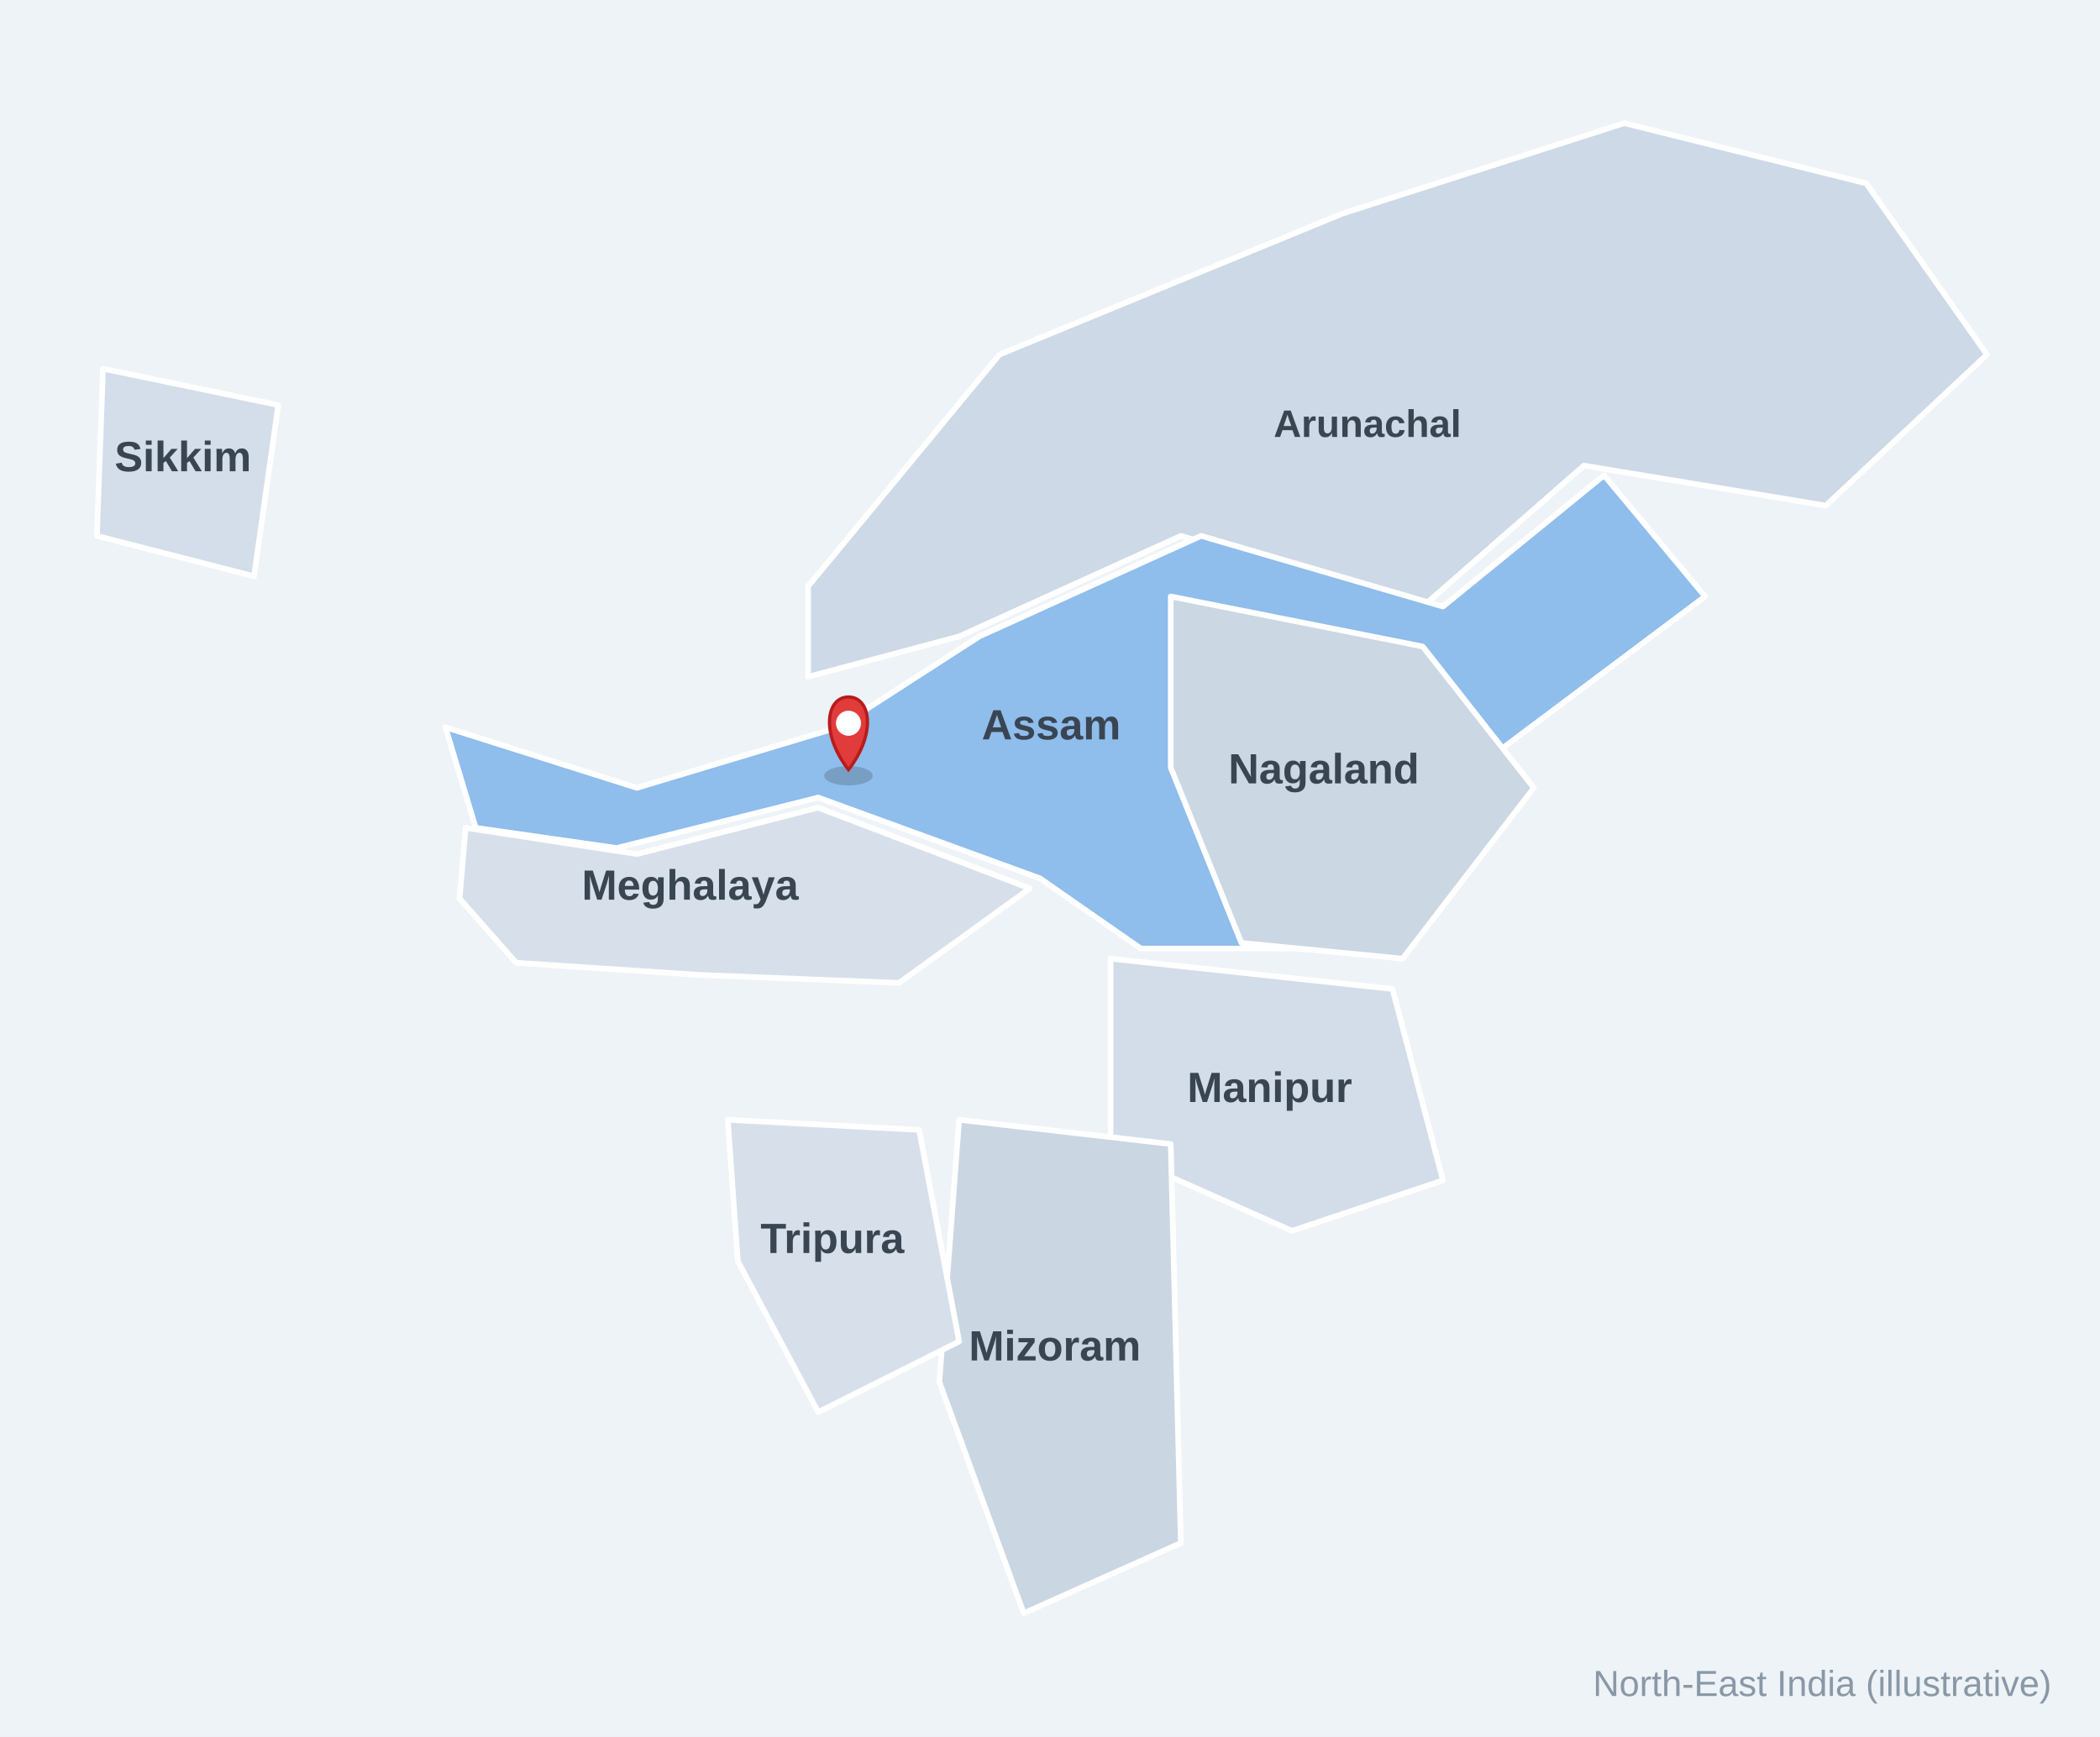
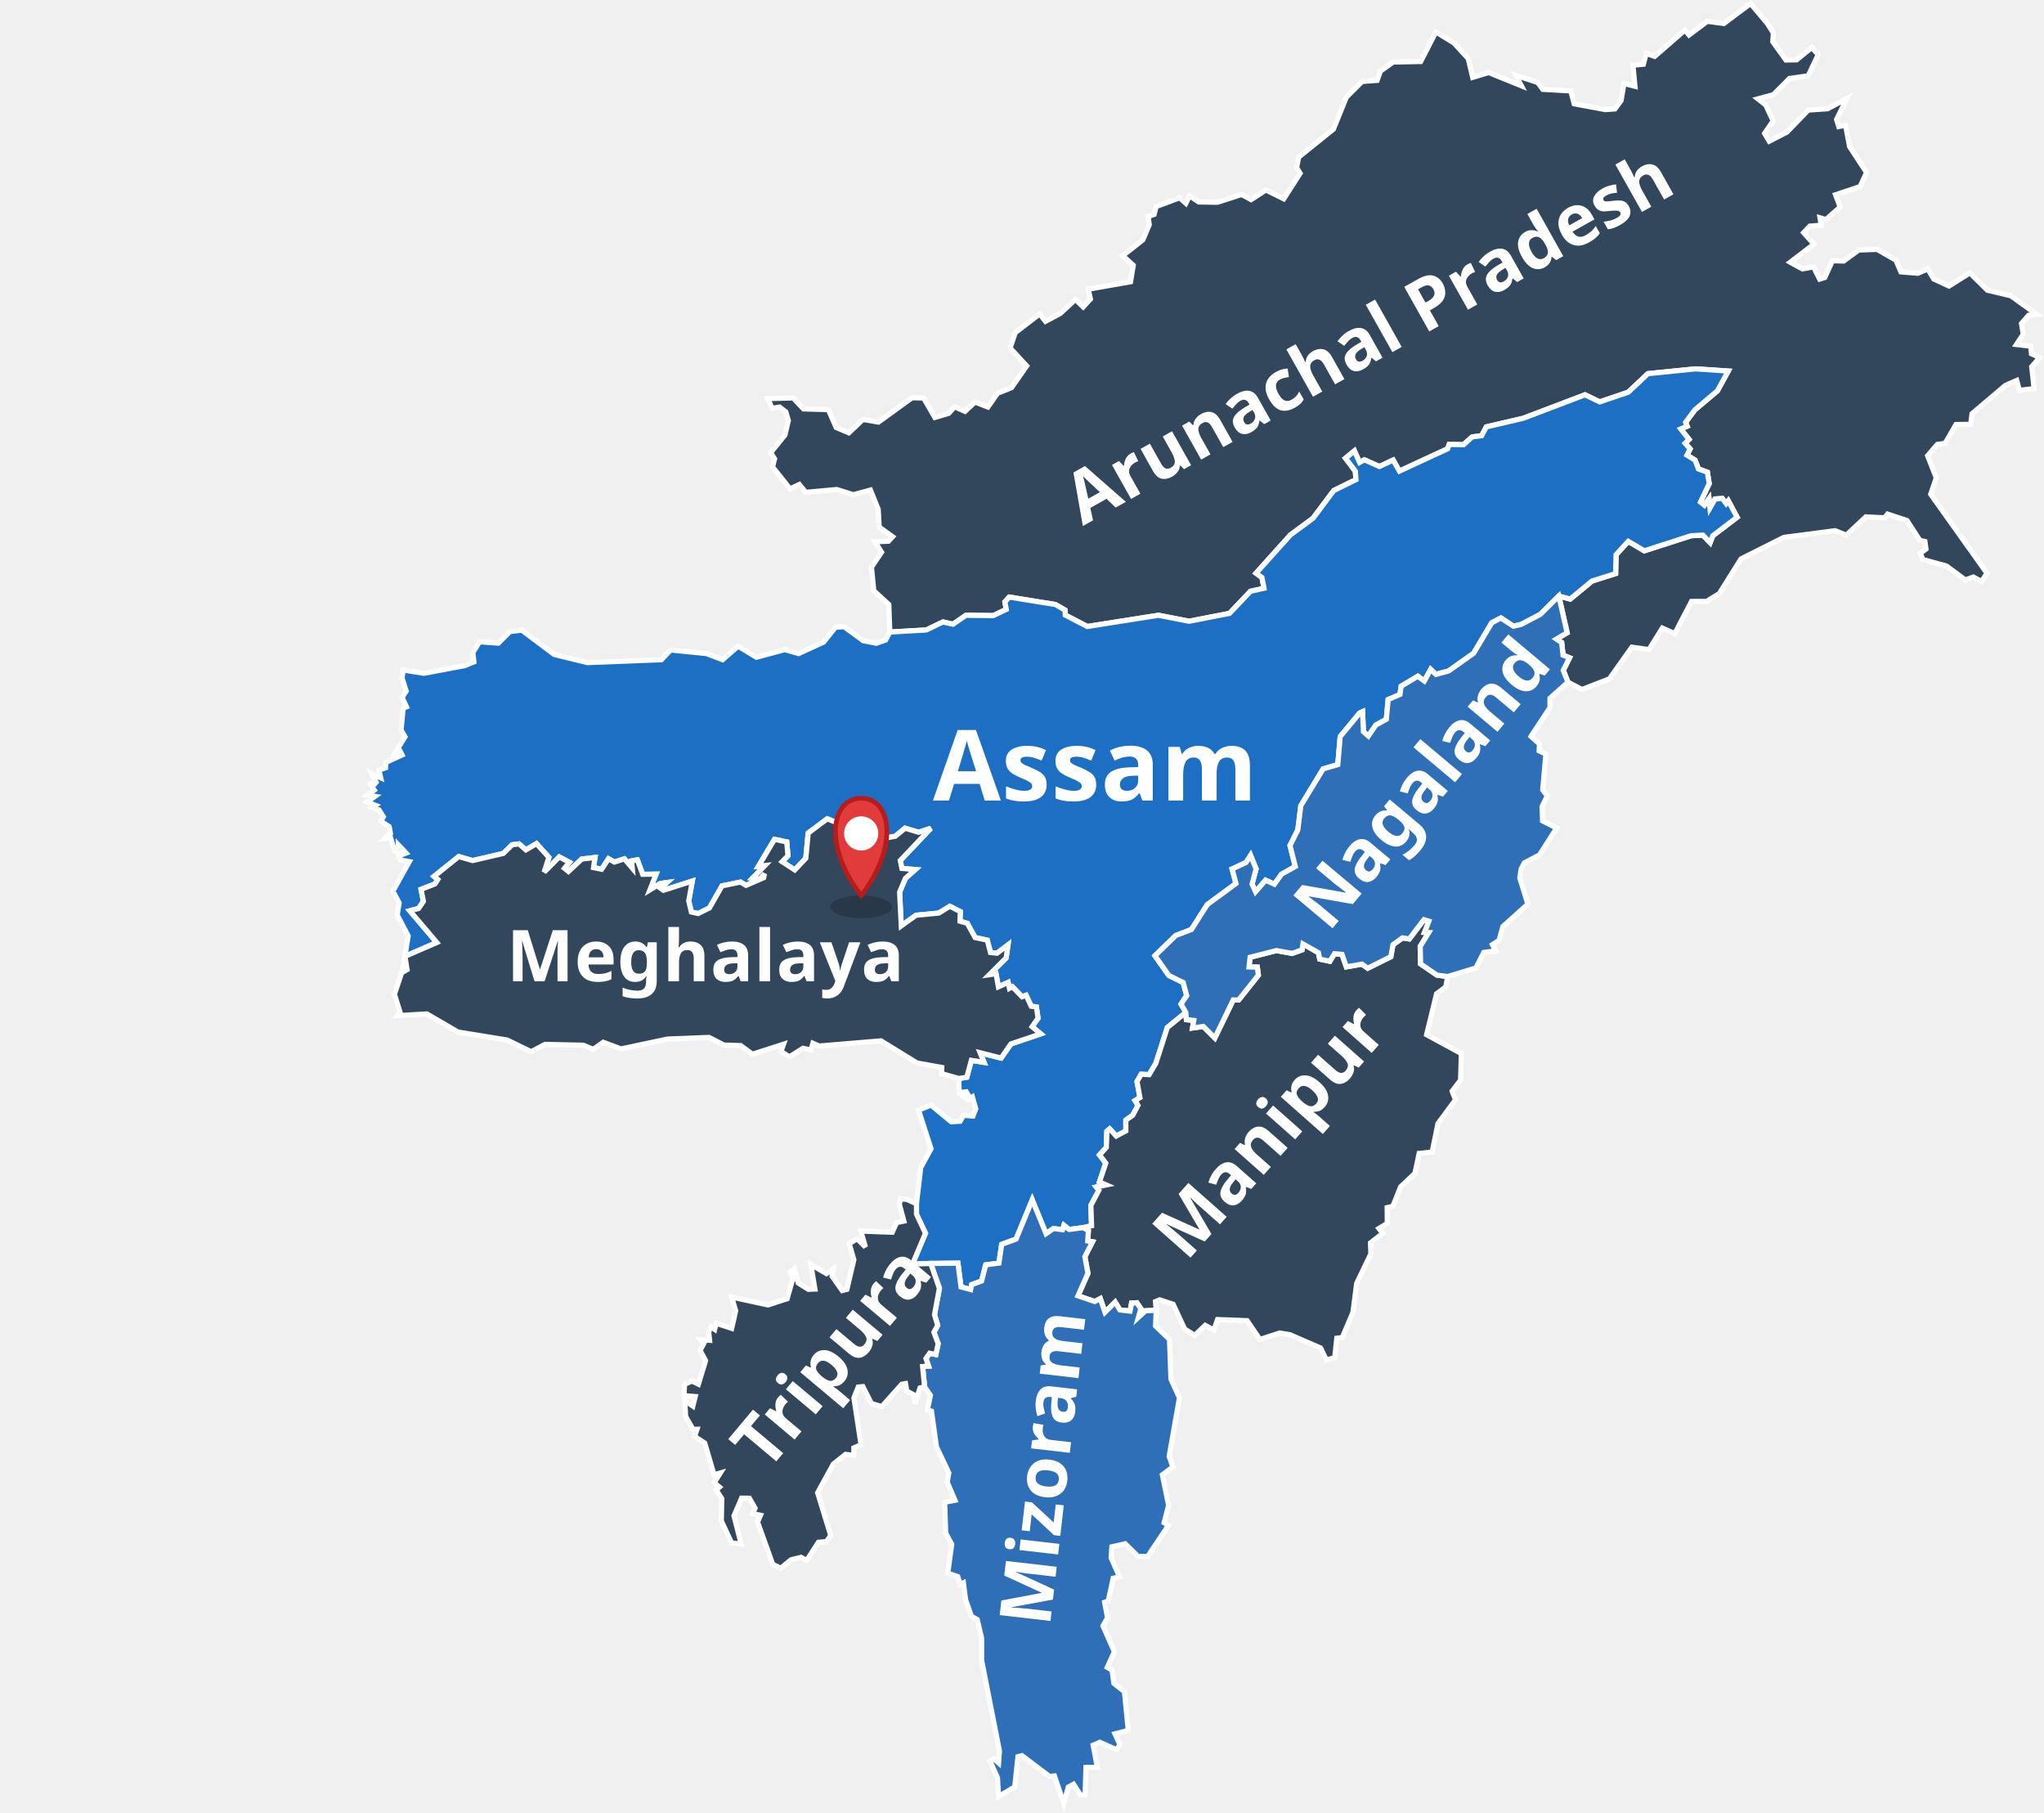
- <svg xmlns="http://www.w3.org/2000/svg" viewBox="0 0 520 430" role="img" aria-label="Illustrative map of North-East India showing our service area">
-   <rect width="520" height="430" fill="#eef3f8" />
-   <g>
-     <path d="M25.5 91.3 L68.9 100.3 L62.9 142.7 L24.0 132.7 Z" fill="#d3deea" stroke="#ffffff" stroke-width="1.4" stroke-linejoin="round" />
-     <path d="M200.1 145.2 L247.5 87.8 L332.4 52.9 L402.2 30.5 L462.1 45.4 L492.0 87.8 L452.1 125.2 L392.2 115.3 L352.3 150.2 L292.4 132.7 L237.5 157.6 L200.1 167.6 Z" fill="#cdd9e6" stroke="#ffffff" stroke-width="1.4" stroke-linejoin="round" />
-     <path d="M110.3 180.1 L157.7 195.1 L207.6 180.1 L242.5 157.6 L297.4 132.7 L357.3 150.2 L397.2 117.7 L422.2 147.7 L372.3 185.1 L327.4 234.9 L282.5 234.9 L257.5 217.5 L202.6 197.5 L152.7 210.0 L117.8 205.0 Z" fill="#8fbdec" stroke="#ffffff" stroke-width="1.4" stroke-linejoin="round" class="ne-assam" />
-     <path d="M115.3 205.0 L157.7 211.5 L202.6 200.0 L255.0 220.0 L222.6 243.4 L172.7 241.4 L127.8 238.4 L113.8 222.5 Z" fill="#d7e0ea" stroke="#ffffff" stroke-width="1.4" stroke-linejoin="round" />
-     <path d="M289.9 147.7 L352.3 160.1 L379.8 195.1 L347.3 237.4 L307.4 233.5 L289.9 190.1 Z" fill="#ccd7e4" stroke="#ffffff" stroke-width="1.4" stroke-linejoin="round" />
-     <path d="M275.0 237.4 L344.8 244.9 L357.3 292.3 L319.9 304.8 L275.0 284.8 Z" fill="#d3dde9" stroke="#ffffff" stroke-width="1.4" stroke-linejoin="round" />
-     <path d="M237.5 277.3 L289.9 283.3 L292.4 382.1 L253.5 399.5 L232.6 342.2 Z" fill="#cbd6e3" stroke="#ffffff" stroke-width="1.4" stroke-linejoin="round" />
-     <path d="M180.2 277.3 L227.6 279.8 L237.5 332.2 L202.6 349.7 L182.7 312.3 Z" fill="#d7e0ea" stroke="#ffffff" stroke-width="1.4" stroke-linejoin="round" />
+ <svg xmlns="http://www.w3.org/2000/svg" version="1.1" id="ne-map-svg" width="197.475" height="175.076" viewBox="0 0 197.475 175.076" role="img" aria-label="Map of North-East India showing our service area, with a red locator marking our worked location in Assam">
+   <defs id="defs1">
+     <style type="text/css" id="style1">
+       .land { fill: #33475c; fill-opacity: 1; stroke: #ffffff; stroke-opacity: 1; stroke-width: 0.5; }
+     </style>
+   </defs>
+   <g id="g1" transform="translate(-414.8528,-290.4187)">
+     <path id="IN-AR" title="Arunachal Pradesh" class="land" style="fill: #33475c" d="m 585.597,292.679 0.586,0.923 -0.057,0.841 1.267,1.77 1.034,-0.016 1.469,-1.19 0.621,0.696 -0.973,2.039 -1.803,0.259 -1.561,1.563 -1.49,0.405 0.751,0.583 0.722,1.549 -0.829,1.205 0.445,0.751 1.713,-0.878 2.06,-2.129 1.865,-0.127 1.871,-0.993 -1,2.03 0.212,0.683 0.654,-0.134 0.39,2.067 1.644,2.509 -0.628,1.353 -2.37,0.793 0.447,1.187 -1.382,1.211 -0.568,-0.17 0.119,0.718 -1.089,0.082 -0.606,0.63 0.991,1.113 -2.287,1.745 1.174,0.645 1.07,-0.193 0.596,1.178 0.491,-0.153 0.742,-1.616 1.087,0.022 1.452,-1.06 1.779,-0.064 1.81,1.043 0.488,1.129 1.63,0.135 0.971,-0.416 0.571,0.968 1.478,0.681 2.011,-1.265 1.703,1.671 2.264,0.539 2.48,1.791 -0.774,0.095 -0.687,0.791 0.172,1.026 -0.653,1.002 1.376,0.162 0.074,0.735 0.798,0.354 -0.776,0.895 0.229,2.116 -1.421,0.162 -0.261,-0.953 -1.092,0.481 -3.224,2.735 -0.127,1.023 -1.421,0.019 -1.053,1.817 -0.752,0.104 -0.936,1.096 0.839,2.132 -0.541,1.582 5.44,7.636 -0.53,0.795 -0.792,-0.431 -0.775,0.283 -1.819,-1.347 -2.282,-0.628 -0.257,-0.601 0.558,-0.413 -0.103,-0.728 -0.489,-0.107 -1.243,-1.92 -1.88,-0.616 -0.282,0.356 -1.812,-0.09 -1.888,1.767 -1.08,-0.433 -4.949,0.647 -4.142,2.08 -2.098,3.346 -1.236,0.76 -1.45,10e-4 -1.615,3.106 -1.202,-0.53 -1.294,2.077 -1.649,-0.233 -2.175,3.059 -2.644,1.026 -1.359,-0.706 v 0 l -0.449,-1.143 0.601,-1.213 -0.623,-0.257 -0.136,-1.221 -0.505,-0.33 1.033,-0.607 -0.803,-3.554 v 0 l 1.104,0.297 2.101,-1.742 2.285,-0.723 0.041,-1.82 1.182,-1.293 1.547,0.916 4.526,-1.457 1.134,-0.058 0.701,0.73 0.261,-0.675 2.344,-1.782 -0.85,-1.586 -0.204,0.267 -0.38,-0.491 -0.692,0.044 -0.498,0.871 -0.092,-0.892 -0.445,0.632 -0.377,-0.309 0.842,-1.781 -0.173,-1.105 -0.868,-0.314 -0.328,-0.855 -0.776,-0.48 0.3,-0.601 -0.482,-0.549 0.377,-0.37 -0.801,-1.012 0.62,-0.257 -0.153,-0.381 0.893,-1.201 2.18,-1.837 1.05,-1.915 -3.173,-0.209 -4.587,0.462 -1.901,1.791 -2.755,0.937 -1.42,-0.686 -5.971,2.269 -3.568,0.83 -0.449,0.846 -0.922,0.128 -0.825,0.742 -1.393,-0.015 -0.144,0.413 -4.663,2.159 -0.602,-1.066 -1.329,0.619 -1.455,-0.647 -0.46,0.257 -0.498,-1.118 -0.86,0.707 0.949,1.255 0.054,0.818 -2.132,1.045 -2.016,2.686 -2.185,1.613 -3.313,3.69 0.569,0.417 0.2,1.037 -1.31,0.297 -2.023,2.132 -3.903,0.76 -2.96,-0.577 -6.879,1.084 -2.126,-1.107 -0.023,-0.477 -0.926,-0.538 -4.469,-0.721 -0.416,0.467 0.133,0.726 -1.26,0.598 -2.63,-0.033 -1.253,0.865 -0.977,-0.217 -1.605,0.773 -3.528,0.201 v 0 l -0.095,-2.66 -1.456,-1.335 -0.218,-2.281 0.97,-1.435 -0.63,-1.008 1.299,-0.058 0.397,-0.432 -1.294,-0.929 -0.091,-1.709 -0.748,-1.868 -1.661,0.449 -1.599,-0.504 -2.993,0.275 -0.627,-0.76 -0.893,0.423 -1.688,-2.121 0.196,-0.782 -0.385,-0.59 1.382,-1.706 0.332,-1.393 -0.24,-0.839 -0.614,-0.471 -0.698,0.13 -0.451,-0.947 2.47,-0.064 0.997,1.059 2.4,0.069 0.761,1.728 1.218,0.514 1.363,-1.292 1.498,0.256 3.244,-2.351 1.123,0.025 1.088,1.876 1.336,-0.395 0.566,-0.637 1.006,0.443 0.972,-0.9 1.243,0.482 0.928,-1.331 1.343,-0.532 1.471,-2.105 -1.602,-1.731 0.503,-1.487 2.358,-1.806 0.561,0.714 1.441,-0.77 1.45,-1.352 0.75,0.733 0.699,-0.764 -0.212,-0.948 4.089,-0.722 0.263,-1.585 -1.023,-0.93 1.953,-1.536 0.614,-1.456 -0.113,-0.79 0.582,-0.208 0.193,-0.756 2.276,-0.851 0.598,0.532 0.354,-0.72 0.895,0.596 1.805,0.027 2.334,-0.749 0.913,0.493 1.441,-0.924 1.719,0.846 1.576,-2.464 -0.338,-0.541 0.202,-1.023 3.354,-2.698 1.247,-3.08 1.528,-1.527 1.448,-0.106 0.322,-0.897 1.233,-0.874 2.652,-0.05 1.472,-2.858 1.735,1.058 1.388,1.509 0.432,1.825 1.545,-0.469 3.161,1.28 -0.529,-1.011 2.111,0.697 0.489,0.656 2.7,0.153 0.33,1.244 3.007,0.561 0.925,-0.068 0.6,-0.814 0.279,-1.649 1.057,0.278 -0.191,-2.036 1.007,-0.095 0.271,-1.047 0.823,0.287 2.922,-2.545 0.394,0.479 1.766,-1.317 1.597,0.21 2.584,-1.929 z" />
+     <path id="Assam" title="Assam" class="land" style="fill: #1d6fc4" d="m 453.975,382.794 0.206,1.282 -0.521,0.291 v 0 z m 46.843,-31.323 3.527,-0.202 1.605,-0.773 0.977,0.217 1.253,-0.865 2.63,0.034 1.261,-0.598 -0.133,-0.726 0.415,-0.467 4.47,0.721 0.926,0.538 0.023,0.477 2.126,1.107 6.879,-1.084 2.96,0.577 3.902,-0.76 2.023,-2.132 1.31,-0.297 -0.199,-1.037 -0.569,-0.417 3.313,-3.69 2.186,-1.612 2.016,-2.686 2.132,-1.046 -0.054,-0.818 -0.949,-1.255 0.86,-0.707 0.498,1.118 0.46,-0.257 1.455,0.647 1.329,-0.619 0.602,1.066 4.663,-2.159 0.145,-0.414 1.393,0.016 0.825,-0.742 0.922,-0.128 0.449,-0.845 3.567,-0.831 5.972,-2.269 1.42,0.686 2.755,-0.937 1.9,-1.791 4.588,-0.462 3.173,0.209 -1.05,1.915 -2.181,1.837 -0.893,1.202 0.152,0.38 -0.619,0.257 0.801,1.012 -0.377,0.37 0.481,0.549 -0.3,0.602 0.776,0.479 0.328,0.855 0.867,0.314 0.174,1.105 -0.843,1.78 0.377,0.309 0.445,-0.632 0.092,0.892 0.498,-0.871 0.692,-0.044 0.38,0.491 0.204,-0.267 0.85,1.586 -2.344,1.782 -0.261,0.676 -0.701,-0.73 -1.134,0.058 -4.526,1.458 -1.547,-0.916 -1.182,1.293 -0.041,1.82 -2.285,0.723 -2.102,1.742 -1.104,-0.297 v 0 l -1.789,1.777 -1.856,0.97 -0.747,0.167 -1.204,-0.791 -0.878,0.459 -1.759,2.95 -2.42,1.713 -1.22,0.326 -0.506,-0.481 -0.617,1.125 -0.62,-0.463 -1.614,0.958 -0.114,0.801 -1.143,0.492 -0.177,1.91 -1.012,0.551 -0.725,1.063 -0.474,-0.415 -0.086,-1.94 -0.273,0.123 -1.888,2.288 -0.23,2.703 -1.413,0.414 -2.16,3.555 -0.287,2.333 -0.759,1.513 0.514,2.03 -1.33,0.741 -0.694,0.966 -0.846,-0.387 -0.974,1.117 -0.334,-0.739 0.388,-1.467 -0.53,-1.304 -0.443,0.687 -1.344,0.624 0.373,1.407 -2.768,2.031 -1.536,2.409 -1.515,0.579 -2.005,1.954 1.343,1.907 1.381,0.679 0.342,1.263 -0.551,0.822 0.463,0.804 v 0 l -1.785,1.459 -1.108,3.452 -0.652,1.1 -0.763,-0.039 -0.405,0.709 0.284,1.549 -0.47,0.287 0.278,0.459 -0.506,0.953 -0.668,0.478 0.004,1.037 -0.93,0.493 -0.634,-0.689 -0.27,0.231 -0.054,1.556 -0.656,0.723 0.604,0.802 -0.613,1.813 0.661,0.29 -0.961,0.2 0.242,0.314 -0.772,1.467 0.071,1.963 -0.81,0.181 v 0 l -1.356,0.177 -0.506,-0.397 -0.133,0.422 -0.886,-0.115 -0.71,0.497 -1.334,-3.272 -1.561,3.797 -1.391,0.506 -0.266,1.812 -1.275,0.17 -0.4,1.563 -0.956,0.347 -0.104,0.476 -0.927,-0.252 -0.298,-2.299 -2.632,0.031 v 0 l -1.754,0.056 1.249,-2.971 -0.867,-1.853 -0.002,-1 v 0 l 0.417,-3.502 0.991,-1.82 -1.209,-3.73 1.212,-0.479 1.948,1.608 0.855,-0.05 0.353,-0.577 0.893,0.074 0.271,-0.696 -0.323,-1.147 -0.432,0.273 -0.348,-0.252 0.453,-0.084 -0.275,-0.438 -0.672,0.082 -0.054,-1.361 v 0 l 0.782,-0.122 0.44,-1.63 1.228,0.194 -0.383,-0.929 2.03,0.513 0.947,-1.365 2.879,-0.973 -0.832,-0.69 0.576,-0.825 -0.163,-1.09 -0.499,-0.063 -0.492,-1.06 -0.396,0.145 -0.929,-0.971 -0.286,0.156 -0.122,-0.576 -0.945,0.433 -0.229,-1.271 -0.643,0.097 1.617,-1.614 0.184,-1.264 -1.065,0.803 -0.629,-0.07 -0.312,-1.19 -1.171,-0.252 -0.759,-1.375 -0.697,-0.197 0.021,-0.935 -1.007,-0.511 -1.078,0.655 -2.189,0.208 -1.429,1.024 -0.159,-3.256 0.56,-1.329 0.955,-0.853 -1.294,-0.11 -0.153,-0.764 2.951,-3.112 -1.176,0.384 -1.316,-0.393 -0.945,0.779 -1.681,0.303 -1.293,-0.19 -1.443,0.962 -1.088,-1.22 0.118,-1.056 -1.183,-0.487 -1.843,1.38 -0.231,2.436 -1.065,1.127 -1.218,-0.799 0.562,-0.577 -0.122,-1.333 -1.179,-0.248 -1.553,2.603 0.622,-0.068 -1.185,1.214 0.691,0.087 0.459,-0.514 -0.09,0.388 -1.696,0.737 -0.534,-0.317 -1.786,0.368 -1.213,2.125 -1.083,0.543 -0.668,-0.142 -0.253,-1.081 0.347,-1.913 -2.788,0.894 -0.28,-0.197 0.6,-0.549 -0.616,0.088 -1.012,0.614 0.596,-1.522 -1.293,0.02 -0.518,-1.398 -0.562,0.102 0.067,0.691 -0.756,-0.89 -0.968,0.314 -0.563,-0.323 -0.666,1.016 -0.785,-0.16 0.144,-0.975 -1.284,0.151 -1.282,1.202 -0.383,-0.31 0.471,-0.583 -0.975,-0.518 -1.463,1.471 0.458,-1.431 -1.196,-1.325 -1.019,0.607 -0.673,-0.582 -0.66,0.089 -0.851,0.833 -2.969,0.693 -1.337,-0.389 -2.385,1.912 0.36,0.304 -0.285,0.433 -1.334,0.517 0.223,1.157 -0.455,0.691 -0.855,0.221 2.61,3.068 -3.081,1.338 v 0 l 0.316,-1.976 -1.059,-2.024 0.187,-1.174 -0.608,-1.126 1.588,-2.853 -0.814,-0.144 -0.209,-0.405 0.71,-0.282 -0.75,-0.795 0.004,0.682 -0.352,-0.09 -0.396,-1.262 -0.547,0.057 0.534,-0.48 -0.124,-0.661 -0.805,-0.531 0.242,-0.427 -0.414,-0.653 -0.673,-0.242 v 0 l 0.322,-0.208 -0.823,-0.327 0.778,-0.539 -0.728,-0.115 0.659,-0.487 -0.501,-0.735 0.427,0.267 0.257,-0.294 -0.411,-0.804 0.854,0.38 -0.17,-0.747 0.635,-0.219 0.024,-0.52 1.576,-0.725 -0.219,-0.425 -0.409,0.146 0.907,-1.474 -0.376,-0.649 0.195,-2.097 0.325,-0.148 -0.429,-0.912 0.404,-0.608 -0.406,-1.265 v 0 l 0.113,-0.774 1.997,0.322 3.941,-0.74 0.893,-0.366 -0.098,-0.913 0.645,-1.026 1.814,0.128 1.121,-1.118 1.144,-0.135 3.145,2.354 3.189,0.78 7.153,-0.277 0.893,-0.94 3.469,0.345 1.549,0.591 1.508,-1.304 1.768,1.068 2.742,-0.736 1.329,0.378 2.4,-1.096 1.169,-1.447 0.826,-0.049 1.849,1.351 1.255,0.25 0.909,-0.314 z" />
+     <path id="IN-ML" title="Meghalaya" class="land" style="fill: #33475c" d="m 453.975,382.794 3.081,-1.337 -2.611,-3.068 0.856,-0.221 0.455,-0.691 -0.223,-1.157 1.334,-0.517 0.285,-0.433 -0.36,-0.304 2.385,-1.912 1.337,0.389 2.968,-0.692 0.851,-0.833 0.66,-0.089 0.673,0.582 1.019,-0.607 1.196,1.325 -0.458,1.431 1.463,-1.472 0.974,0.518 -0.47,0.583 0.382,0.309 1.283,-1.202 1.284,-0.15 -0.144,0.975 0.785,0.16 0.666,-1.016 0.564,0.323 0.968,-0.313 0.756,0.89 -0.068,-0.692 0.562,-0.102 0.517,1.399 1.293,-0.02 -0.595,1.522 1.011,-0.615 0.617,-0.088 -0.6,0.549 0.28,0.197 2.788,-0.894 -0.346,1.913 0.253,1.08 0.667,0.142 1.083,-0.543 1.213,-2.125 1.787,-0.368 0.534,0.317 1.696,-0.737 0.09,-0.388 -0.459,0.514 -0.692,-0.088 1.185,-1.214 -0.622,0.068 1.553,-2.602 1.178,0.248 0.122,1.333 -0.561,0.577 1.218,0.8 1.065,-1.127 0.232,-2.436 1.842,-1.38 1.183,0.487 -0.118,1.056 1.088,1.22 1.443,-0.962 1.293,0.191 1.681,-0.303 0.945,-0.779 1.316,0.393 1.176,-0.385 -2.951,3.113 0.153,0.764 1.294,0.11 -0.955,0.853 -0.559,1.328 0.159,3.257 1.429,-1.025 2.189,-0.208 1.078,-0.656 1.007,0.512 -0.022,0.934 0.698,0.198 0.759,1.375 1.17,0.252 0.312,1.19 0.629,0.071 1.065,-0.803 -0.183,1.263 -1.618,1.614 0.643,-0.097 0.23,1.271 0.945,-0.433 0.122,0.576 0.286,-0.156 0.929,0.971 0.396,-0.145 0.492,1.06 0.499,0.063 0.164,1.09 -0.577,0.825 0.832,0.691 -2.878,0.972 -0.948,1.366 -2.03,-0.514 0.383,0.93 -1.228,-0.195 -0.44,1.631 -0.782,0.121 v 0 l -1.648,-0.467 0.014,-0.599 -2.393,-0.431 -3.482,-2.138 -5.973,0.499 -0.607,-0.266 -0.186,0.658 -0.767,-0.174 -1.315,0.829 -0.815,-0.53 0.247,-0.693 -3,0.967 -1.136,-0.833 -1.622,-0.05 -1.435,-0.738 -4.004,0.157 -4.512,0.952 -1.707,-0.64 -0.966,0.679 -0.973,-0.397 -3.686,-0.078 -1.347,0.703 -2.321,-1.127 -4.738,-0.769 -3.013,-1.752 -2.867,0.169 0.275,-0.335 -0.539,-1.73 0.7,-2.091 v 0 l 0.521,-0.29 z" />
+     <path id="IN-MN" title="Manipur" class="land" style="fill: #33475c" d="m 529.416,388.21 0.058,0.697 0.713,0.079 -0.12,0.724 1.038,-0.147 1.116,1.116 1.775,-3.674 h 0.528 l 1.904,-2.397 -0.103,-0.771 -0.801,-0.02 0.102,-0.931 2.539,-0.65 1.534,0.273 0.947,-0.34 0.088,-0.572 1.493,0.84 0.128,0.623 0.976,0.208 0.448,-0.728 0.728,0.065 0.418,1.204 1.505,-0.264 0.56,0.397 2.236,-1.111 0.204,-1.156 0.92,-0.667 0.656,0.107 1.416,-1.863 0.474,0.147 -0.41,1.076 0.401,0.02 -0.826,1.339 0.035,1.687 1.582,1.085 1.034,0.137 v 0 l -0.18,1.004 -0.891,0.666 -0.96,3.95 3.355,1.822 -0.072,2.559 -0.818,1.079 0.333,0.822 -1.7,2.297 -0.564,2.758 -1.254,0.128 -0.408,1.927 -1.382,1.302 -0.751,1.881 -0.548,0.126 0.011,1.525 -0.808,0.491 0.377,0.463 -1.193,0.925 0.034,1.061 -1.367,2.848 -0.364,2.816 -1.033,2.426 -0.527,0.061 -0.195,1.874 -0.813,0.228 -0.556,-1.157 -2.978,-1.29 -0.98,-0.157 -1.906,0.621 -1.235,-1.814 -2.854,-0.108 -0.358,1.018 -0.836,-0.457 -1.015,0.966 -0.968,-0.609 -1.119,-2.399 -1.289,-0.421 -0.415,0.171 0.071,0.838 v 0 l -1.03,0.042 -0.689,0.633 0.237,-0.831 -0.388,-0.572 -0.507,0.03 -0.149,0.775 -0.981,-0.113 -0.459,-0.755 -0.984,0.981 -0.449,-1.32 -0.54,0.28 -1.618,-0.551 0.961,-2.172 -0.295,-1.608 0.736,-1.437 -0.457,-0.078 0.059,-0.998 -0.499,-0.292 v 0 l 0.809,-0.181 -0.071,-1.963 0.773,-1.466 -0.243,-0.315 0.961,-0.2 -0.661,-0.29 0.614,-1.812 -0.604,-0.802 0.656,-0.723 0.054,-1.556 0.27,-0.231 0.633,0.689 0.93,-0.493 -0.004,-1.037 0.668,-0.477 0.506,-0.953 -0.278,-0.46 0.469,-0.287 -0.284,-1.549 0.405,-0.709 0.763,0.038 0.652,-1.1 1.109,-3.452 z" />
+     <path id="IN-MZ" title="Mizoram" class="land" style="fill: #2e6fb8" d="m 504.77,412.459 2.631,-0.031 0.298,2.299 0.927,0.252 0.104,-0.476 0.957,-0.347 0.4,-1.563 1.275,-0.17 0.266,-1.812 1.391,-0.506 1.56,-3.796 1.334,3.272 0.71,-0.497 0.886,0.115 0.133,-0.422 0.505,0.398 1.357,-0.177 v 0 l 0.499,0.292 -0.059,0.998 0.457,0.078 -0.736,1.437 0.295,1.608 -0.961,2.172 1.618,0.551 0.54,-0.28 0.449,1.32 0.984,-0.981 0.459,0.755 0.981,0.113 0.149,-0.775 0.507,-0.03 0.388,0.572 -0.237,0.831 0.689,-0.633 1.03,-0.042 v 0 l -0.062,1.515 1.346,1.29 0.139,3.839 0.824,1.801 -0.994,5.657 0.355,1.027 -1.013,0.76 0.606,2.951 -0.435,1.675 0.412,0.265 -2.008,3.004 -0.932,-0.014 -1.23,-1.218 -1.288,0.289 -0.078,1.057 0.82,1.846 -0.62,0.134 -0.472,2.189 -0.355,0.133 0.282,1.494 -0.439,0.787 1.102,2.491 -0.684,1.513 0.46,0.266 0.176,1.278 1.02,0.809 0.371,3.741 -1.286,0.327 0.476,1.045 -0.322,0.491 -1.622,-0.718 -0.635,0.281 0.396,2.148 -1.095,-0.003 -0.084,2.655 -0.445,0.023 -0.674,-1.055 -0.505,0.278 -0.435,1.601 -0.903,-2.675 -0.484,0.044 -2.653,-2.004 -0.388,0.096 -0.314,2.929 -1.564,0.922 -0.098,-1.813 -0.723,-1.606 0.36,-0.237 0.468,0.412 0.081,-1.16 -1.724,-8.765 0.005,-2.114 -0.425,-1.815 -0.561,-0.308 -0.564,-1.601 -0.212,-1.636 -0.307,0.15 -0.24,-0.75 -0.963,-0.333 0.382,-2.788 -0.583,-1.081 -0.099,-2.98 0.995,-0.193 -0.749,-1.741 0.157,-0.898 -1.196,-2.524 -0.482,-3.439 -0.392,-0.109 0.289,-1.424 -0.56,-0.817 v 0 l -0.191,-1.964 0.573,-0.041 -0.251,-0.734 0.36,-0.51 0.591,0.128 0.229,-1.047 -0.412,-1.11 0.368,-0.662 -0.312,-1.028 0.475,-2.556 z" />
+     <path id="IN-NL" title="Nagaland" class="land" style="fill: #2e6fb8" d="m 565.453,347.987 0.803,3.554 -1.033,0.607 0.505,0.33 0.136,1.221 0.623,0.257 -0.601,1.213 0.449,1.143 v 0 l -1.736,1.556 -0.004,0.901 -1.828,2.775 0.816,0.734 -0.029,0.668 0.648,0.312 -0.304,3.464 0.446,0.568 -0.513,1.051 0.053,1.373 1.364,0.682 -1.659,2.599 -1.46,0.766 -0.319,0.603 -0.126,0.856 0.777,2.53 -2.407,2.163 -0.375,1.337 -0.643,0.416 0.335,0.6 -1.163,0.149 -0.772,1.506 -2.724,0.822 v 0 l -1.034,-0.137 -1.582,-1.085 -0.035,-1.687 0.826,-1.339 -0.401,-0.02 0.41,-1.076 -0.474,-0.147 -1.416,1.863 -0.656,-0.107 -0.92,0.667 -0.204,1.156 -2.236,1.111 -0.56,-0.397 -1.505,0.264 -0.418,-1.204 -0.728,-0.065 -0.448,0.728 -0.976,-0.208 -0.128,-0.623 -1.493,-0.84 -0.088,0.572 -0.947,0.34 -1.534,-0.273 -2.539,0.65 -0.102,0.931 0.801,0.02 0.103,0.771 -1.904,2.397 h -0.528 l -1.775,3.674 -1.116,-1.116 -1.038,0.147 0.12,-0.724 -0.713,-0.079 -0.058,-0.697 v 0 l -0.463,-0.804 0.551,-0.822 -0.342,-1.263 -1.381,-0.679 -1.343,-1.907 2.005,-1.954 1.515,-0.579 1.536,-2.41 2.768,-2.031 -0.373,-1.407 1.343,-0.624 0.444,-0.686 0.53,1.304 -0.388,1.467 0.334,0.739 0.974,-1.116 0.846,0.386 0.694,-0.966 1.33,-0.741 -0.514,-2.03 0.759,-1.513 0.287,-2.333 2.16,-3.555 1.414,-0.415 0.23,-2.703 1.888,-2.287 0.273,-0.123 0.086,1.94 0.474,0.414 0.724,-1.063 1.012,-0.551 0.177,-1.91 1.142,-0.491 0.115,-0.801 1.614,-0.958 0.62,0.464 0.617,-1.125 0.506,0.482 1.22,-0.326 2.42,-1.713 1.759,-2.951 0.877,-0.459 1.205,0.791 0.747,-0.167 1.856,-0.97 z" />
+     <path id="IN-SK" title="Sikkim" class="land" style="fill: #33475c; display: none;" d="m 428.334,323.177 0.449,0.591 1.766,0.018 1.713,1.457 0.07,1.876 0.523,0.201 0.512,1.464 -0.658,1.055 -0.16,3.473 -1.665,2.443 0.885,3.75 2.366,1.849 -0.486,1.204 -2.052,0.641 -0.271,1.446 -0.764,0.88 v 0 l -0.569,0.227 -0.84,-0.976 -0.585,0.417 -0.783,-0.595 -1.257,-0.021 -0.8,0.247 0.192,0.656 -2.051,1.603 -2.264,-0.544 -0.405,-0.555 -1.506,0.207 -0.772,-0.385 -1.235,0.452 -1.064,-0.576 -0.228,-1.389 -1.213,-0.421 v 0 l 1.092,-2.735 -0.517,-0.824 0.104,-0.809 0.695,-0.497 -0.759,-1.628 3.215,-6.928 -0.507,-0.699 0.591,-0.402 -0.106,-0.382 -1.443,-0.66 -0.127,-1.635 0.317,-0.297 1.038,0.467 0.86,-0.572 0.298,0.458 2.12,-0.966 0.933,0.269 1.953,-1.592 1.169,0.158 0.325,-1.084 1.298,-0.445 -0.097,-0.612 z" />
+     <path id="IN-TR" title="Tripura" class="land" style="fill: #33475c" d="m 502.437,406.262 0.959,0.429 v 0 l 10e-4,1 0.868,1.853 -1.249,2.971 1.754,-0.056 v 0 l 0.841,2.395 -0.475,2.556 0.312,1.028 -0.368,0.662 0.412,1.11 -0.229,1.047 -0.591,-0.128 -0.36,0.51 0.251,0.734 -0.573,0.041 0.191,1.964 v 0 l -0.441,0.102 -0.49,1.519 -0.133,-0.86 -0.652,-0.349 -0.13,-0.727 -0.36,0.064 -1.936,2.16 -0.995,-0.303 -0.827,-1.631 -0.449,0.046 -0.415,1.043 0.687,4.529 -0.697,0.302 -0.001,0.715 -0.802,-0.087 -1.176,0.935 -1.517,2.769 1.268,4.136 -0.425,0.579 -0.768,0.073 -1.139,1.761 -0.538,-0.314 -0.967,0.241 -0.99,0.813 -0.776,-0.369 -1.471,-4.089 0.281,-0.656 -0.767,-0.154 0.245,-0.529 -0.55,-0.962 -0.754,-0.007 -0.729,1.711 0.693,2.721 -0.928,-0.109 -0.99,-2.119 0.041,-2.153 -0.542,-0.857 0.317,-0.263 -0.508,-0.426 0.593,-0.938 -0.606,0.178 -0.898,-3.067 -0.982,-0.637 0.233,-0.695 -0.388,0.008 -0.704,-1.231 -0.096,-1.554 0.788,0.537 0.233,-0.922 -1.084,-0.083 0.045,-1.097 0.736,-0.315 0.608,0.3 0.692,-2.264 -0.526,-0.992 0.355,-0.685 -0.298,-0.349 0.859,0.054 -0.093,-0.851 0.248,-0.443 0.334,0.236 0.142,-0.589 1.502,0.495 0.384,-1.698 -0.387,-1.326 3.5,0.761 1.86,-0.604 0.547,-1.938 -0.254,-0.611 0.408,-0.367 0.364,1.394 0.98,0.615 0.637,-0.023 -0.392,-2.368 1.509,0.873 0.668,-0.443 -0.12,0.698 0.974,1.384 0.453,-0.119 0.67,-2.859 -0.449,-1.557 0.768,-0.469 0.801,0.799 -0.446,-1.539 3.038,0.11 0.417,-0.928 0.704,-0.148 -0.426,-1.587 0.072,-0.548 z" />
  </g>
-   <g>
-     <text x="45.3" y="116.7" text-anchor="middle" font-size="10.5" fill="#3a4552" font-family="Manrope, Arial, sans-serif" font-weight="600">Sikkim</text>
-     <text x="338.6" y="108.2" text-anchor="middle" font-size="9.5" fill="#3a4552" font-family="Manrope, Arial, sans-serif" font-weight="600">Arunachal</text>
-     <text x="260.3" y="183.1" text-anchor="middle" font-size="10.5" fill="#3a4552" font-family="Manrope, Arial, sans-serif" font-weight="600">Assam</text>
-     <text x="170.9" y="222.8" text-anchor="middle" font-size="10.5" fill="#3a4552" font-family="Manrope, Arial, sans-serif" font-weight="600">Meghalaya</text>
-     <text x="327.8" y="194.0" text-anchor="middle" font-size="10.5" fill="#3a4552" font-family="Manrope, Arial, sans-serif" font-weight="600">Nagaland</text>
-     <text x="314.4" y="272.9" text-anchor="middle" font-size="10.5" fill="#3a4552" font-family="Manrope, Arial, sans-serif" font-weight="600">Manipur</text>
-     <text x="261.2" y="336.9" text-anchor="middle" font-size="10.5" fill="#3a4552" font-family="Manrope, Arial, sans-serif" font-weight="600">Mizoram</text>
-     <text x="206.1" y="310.3" text-anchor="middle" font-size="10.5" fill="#3a4552" font-family="Manrope, Arial, sans-serif" font-weight="600">Tripura</text>
+   <text xml:space="preserve" style="font-weight:bold;font-size:9.502px;line-height:0%;font-family:'Manrope','Avignon Pro',sans-serif;text-align:start;letter-spacing:0.068px;word-spacing:0.003px;writing-mode:lr-tb;direction:ltr;text-anchor:start;fill:#ffffff;stroke-width:3.402" x="90.133" y="77.327" id="text1">
+     <tspan id="tspan1" x="90.133" y="77.327" style="stroke-width:3.402">Assam</tspan>
+   </text>
+   <text xml:space="preserve" style="font-weight:bold;font-size:6.899px;line-height:0%;font-family:'Manrope','Avignon Pro',sans-serif;text-align:start;letter-spacing:0.049px;word-spacing:0.002px;writing-mode:lr-tb;direction:ltr;text-anchor:start;fill:#ffffff;stroke-width:3.402" x="48.943" y="94.785" id="text5">
+     <tspan id="tspan5" x="48.943" y="94.785" style="stroke-width:3.402">Meghalaya</tspan>
+   </text>
+   <text xml:space="preserve" style="font-weight:bold;font-size:6.899px;line-height:0%;font-family:'Manrope','Avignon Pro',sans-serif;text-align:start;letter-spacing:0.049px;word-spacing:0.002px;writing-mode:lr-tb;direction:ltr;text-anchor:start;fill:#ffffff;stroke-width:3.402" x="66.336" y="95.532" id="text6" transform="rotate(-29.31995)">
+     <tspan id="tspan6" x="66.336" y="95.532" style="stroke-width:3.402">Arunachal Pradesh</tspan>
+   </text>
+   <text xml:space="preserve" style="font-weight:bold;font-size:6.899px;line-height:0%;font-family:'Manrope','Avignon Pro',sans-serif;text-align:start;letter-spacing:0.049px;word-spacing:0.002px;writing-mode:lr-tb;direction:ltr;text-anchor:start;fill:#ffffff;stroke-width:3.402" x="-15.345" y="166.64" id="text7" transform="rotate(-48.48319)">
+     <tspan id="tspan7" x="-15.345" y="166.64" style="stroke-width:3.402">Manipur</tspan>
+   </text>
+   <text xml:space="preserve" style="font-weight:bold;font-size:6.899px;line-height:0%;font-family:'Manrope','Avignon Pro',sans-serif;text-align:start;letter-spacing:0.049px;word-spacing:0.002px;writing-mode:lr-tb;direction:ltr;text-anchor:start;fill:#ffffff;stroke-width:3.402" x="-144.542" y="118.75" id="text8" transform="rotate(-83.42423)">
+     <tspan id="tspan8" x="-144.542" y="118.75" style="stroke-width:3.402">Mizoram</tspan>
+   </text>
+   <text xml:space="preserve" style="font-weight:bold;font-size:6.899px;line-height:0%;font-family:'Manrope','Avignon Pro',sans-serif;text-align:start;letter-spacing:0.049px;word-spacing:0.002px;writing-mode:lr-tb;direction:ltr;text-anchor:start;fill:#ffffff;stroke-width:3.402" x="13.507" y="156.247" id="text9" transform="rotate(-49.97533)">
+     <tspan id="tspan9" x="13.507" y="156.247" style="stroke-width:3.402">Nagaland</tspan>
+   </text>
+   <text xml:space="preserve" style="font-weight:bold;font-size:6.899px;line-height:0%;font-family:'Manrope','Avignon Pro',sans-serif;text-align:start;letter-spacing:0.049px;word-spacing:0.002px;writing-mode:lr-tb;direction:ltr;text-anchor:start;fill:#ffffff;stroke-width:3.402" x="-61.338" y="148.211" id="text10" transform="rotate(-49.97533)">
+     <tspan id="tspan10" x="-61.338" y="148.211" style="stroke-width:3.402">Tripura</tspan>
+   </text>
+   <g id="worked-location-pin" transform="translate(83.2,86.5)">
+     <ellipse cx="0" cy="1.1" rx="3" ry="1.1" fill="#0f141b" fill-opacity="0.28" />
+     <path d="M0 0 C -3.7 -4.8 -2.9 -9.4 0 -9.4 C 2.9 -9.4 3.7 -4.8 0 0 Z" fill="#e23b3b" stroke="#b71c1c" stroke-width="0.45" />
+     <circle cx="0" cy="-6" r="1.65" fill="#ffffff" />
  </g>
-   <g class="ne-pin" transform="translate(210.1 190.6)">
-     <ellipse cx="0" cy="1.5" rx="6" ry="2.4" fill="rgba(20,20,20,0.18)" />
-     <path d="M0 0 C -7 -9 -5.5 -18 0 -18 C 5.5 -18 7 -9 0 0 Z" fill="#e23b3b" stroke="#b71c1c" stroke-width="0.8" />
-     <circle cx="0" cy="-11.5" r="3.1" fill="#ffffff" />
-   </g>
-   <text x="508" y="420" text-anchor="end" font-size="9" fill="#8a98a6" font-family="Manrope, Arial, sans-serif">North-East India (illustrative)</text>
</svg>
